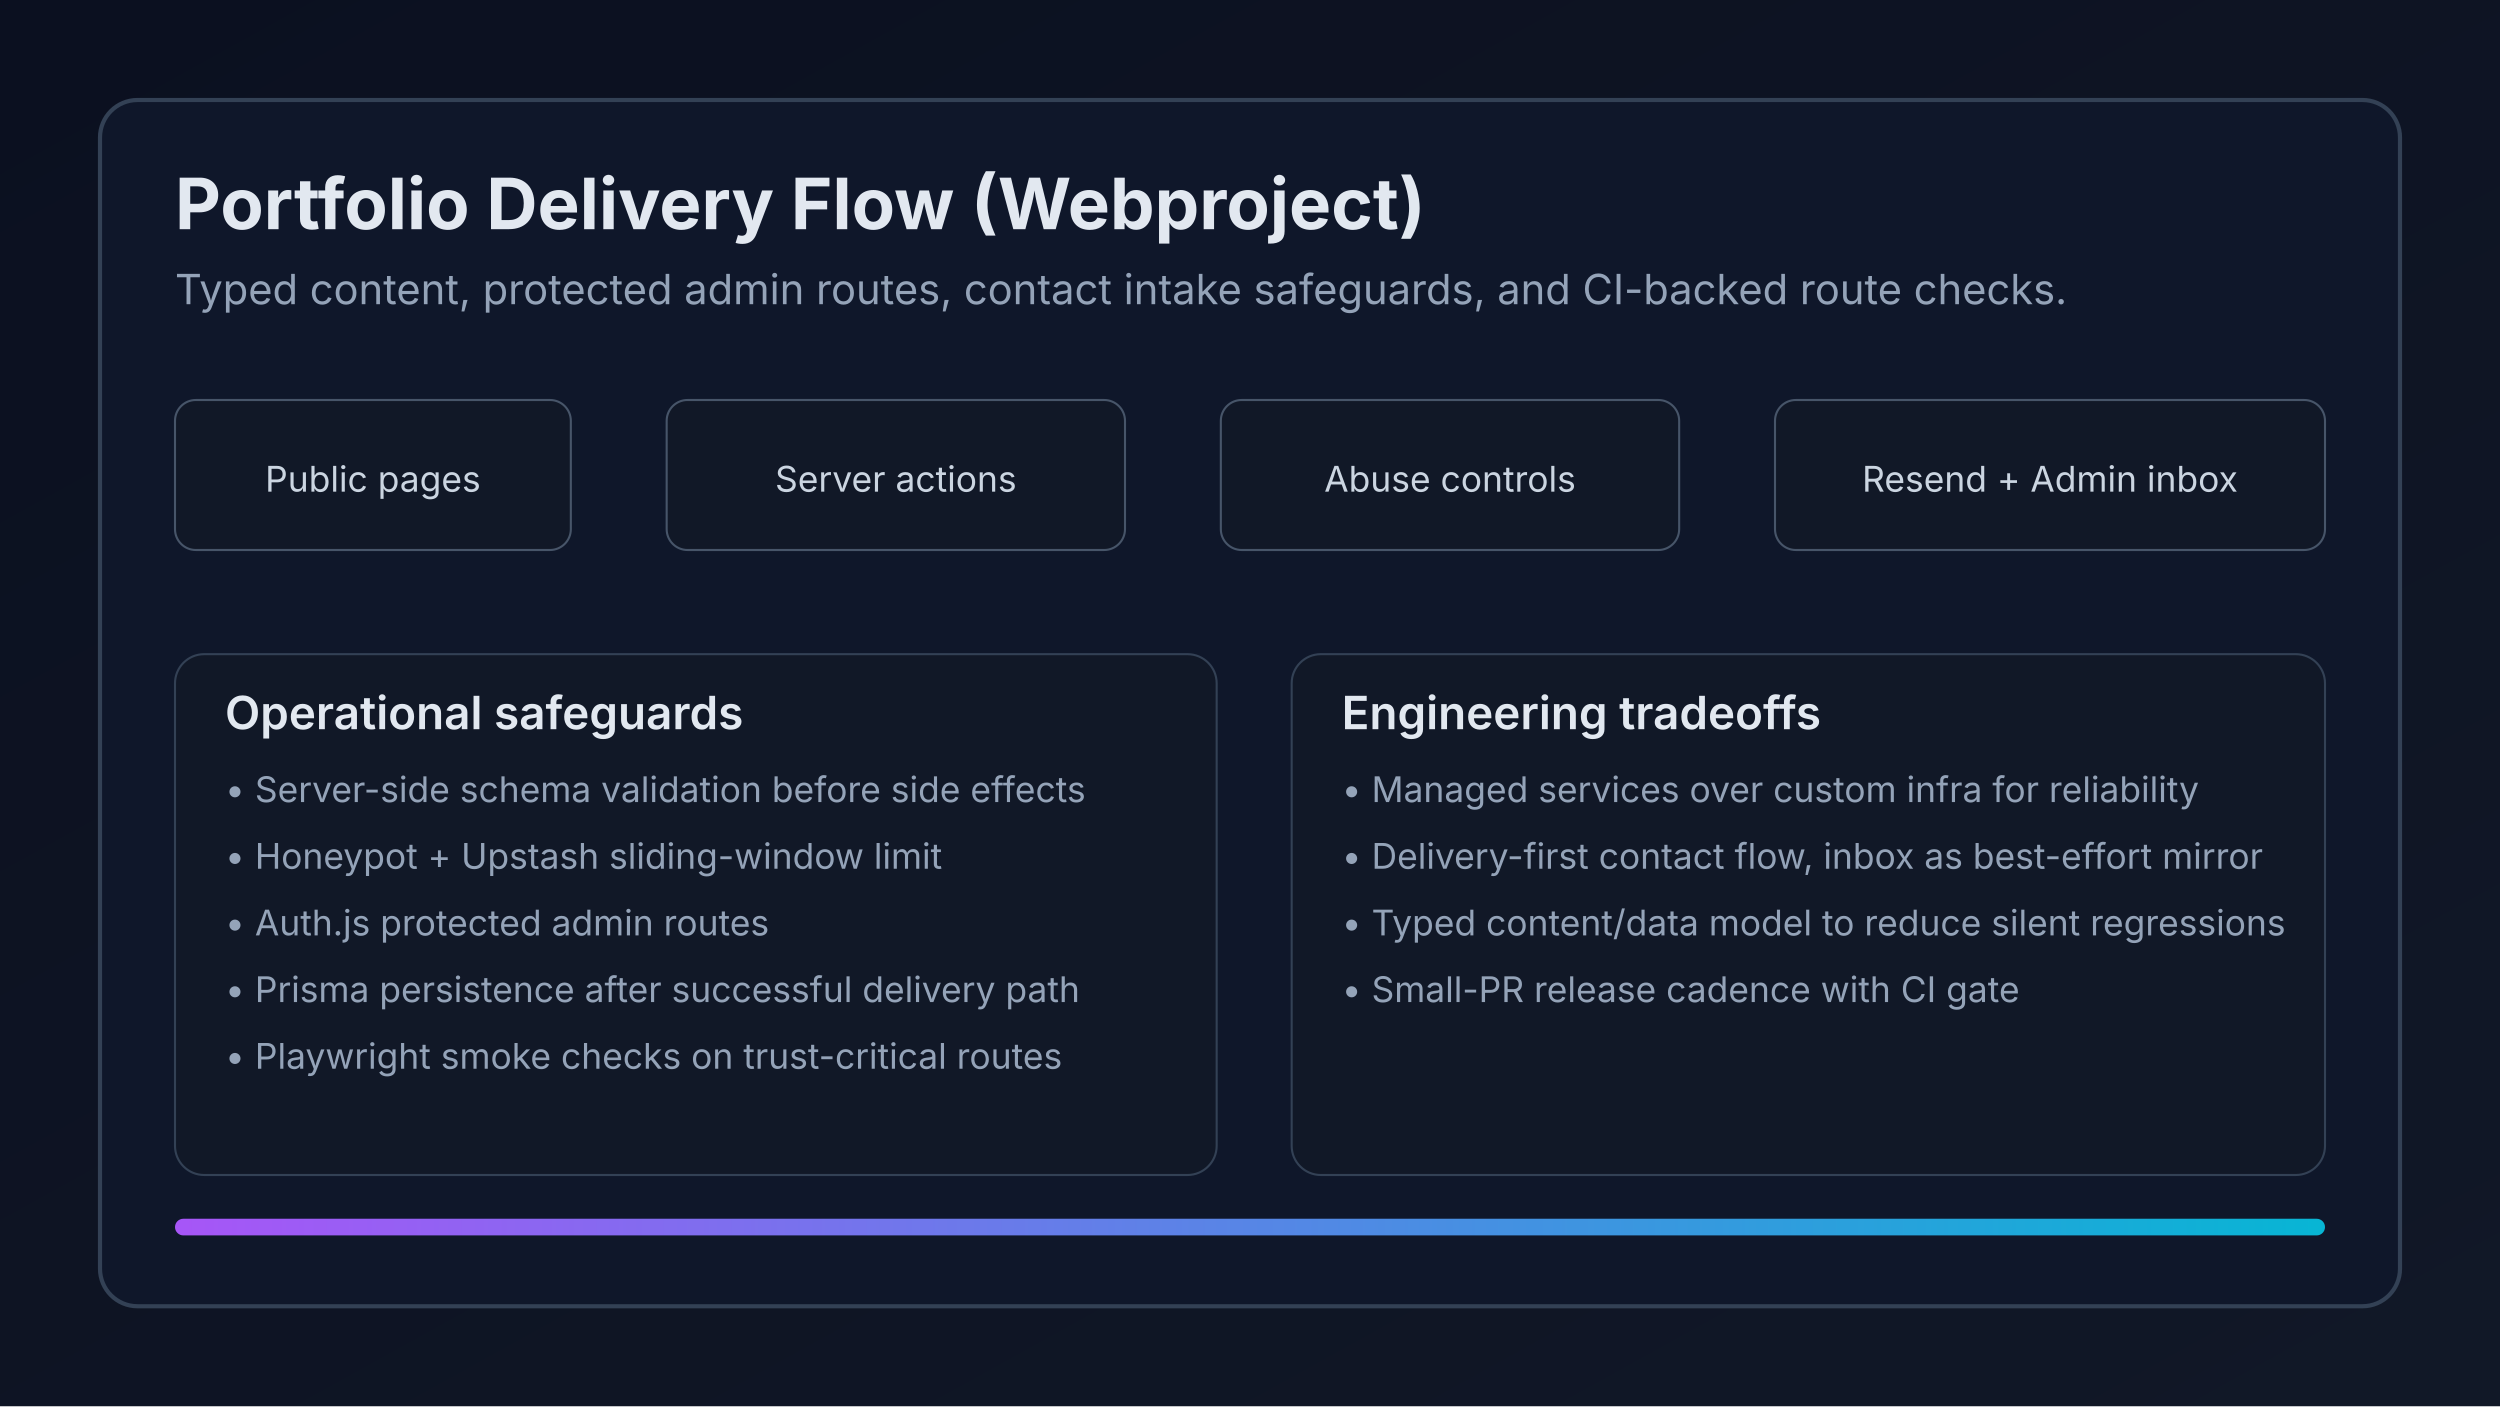
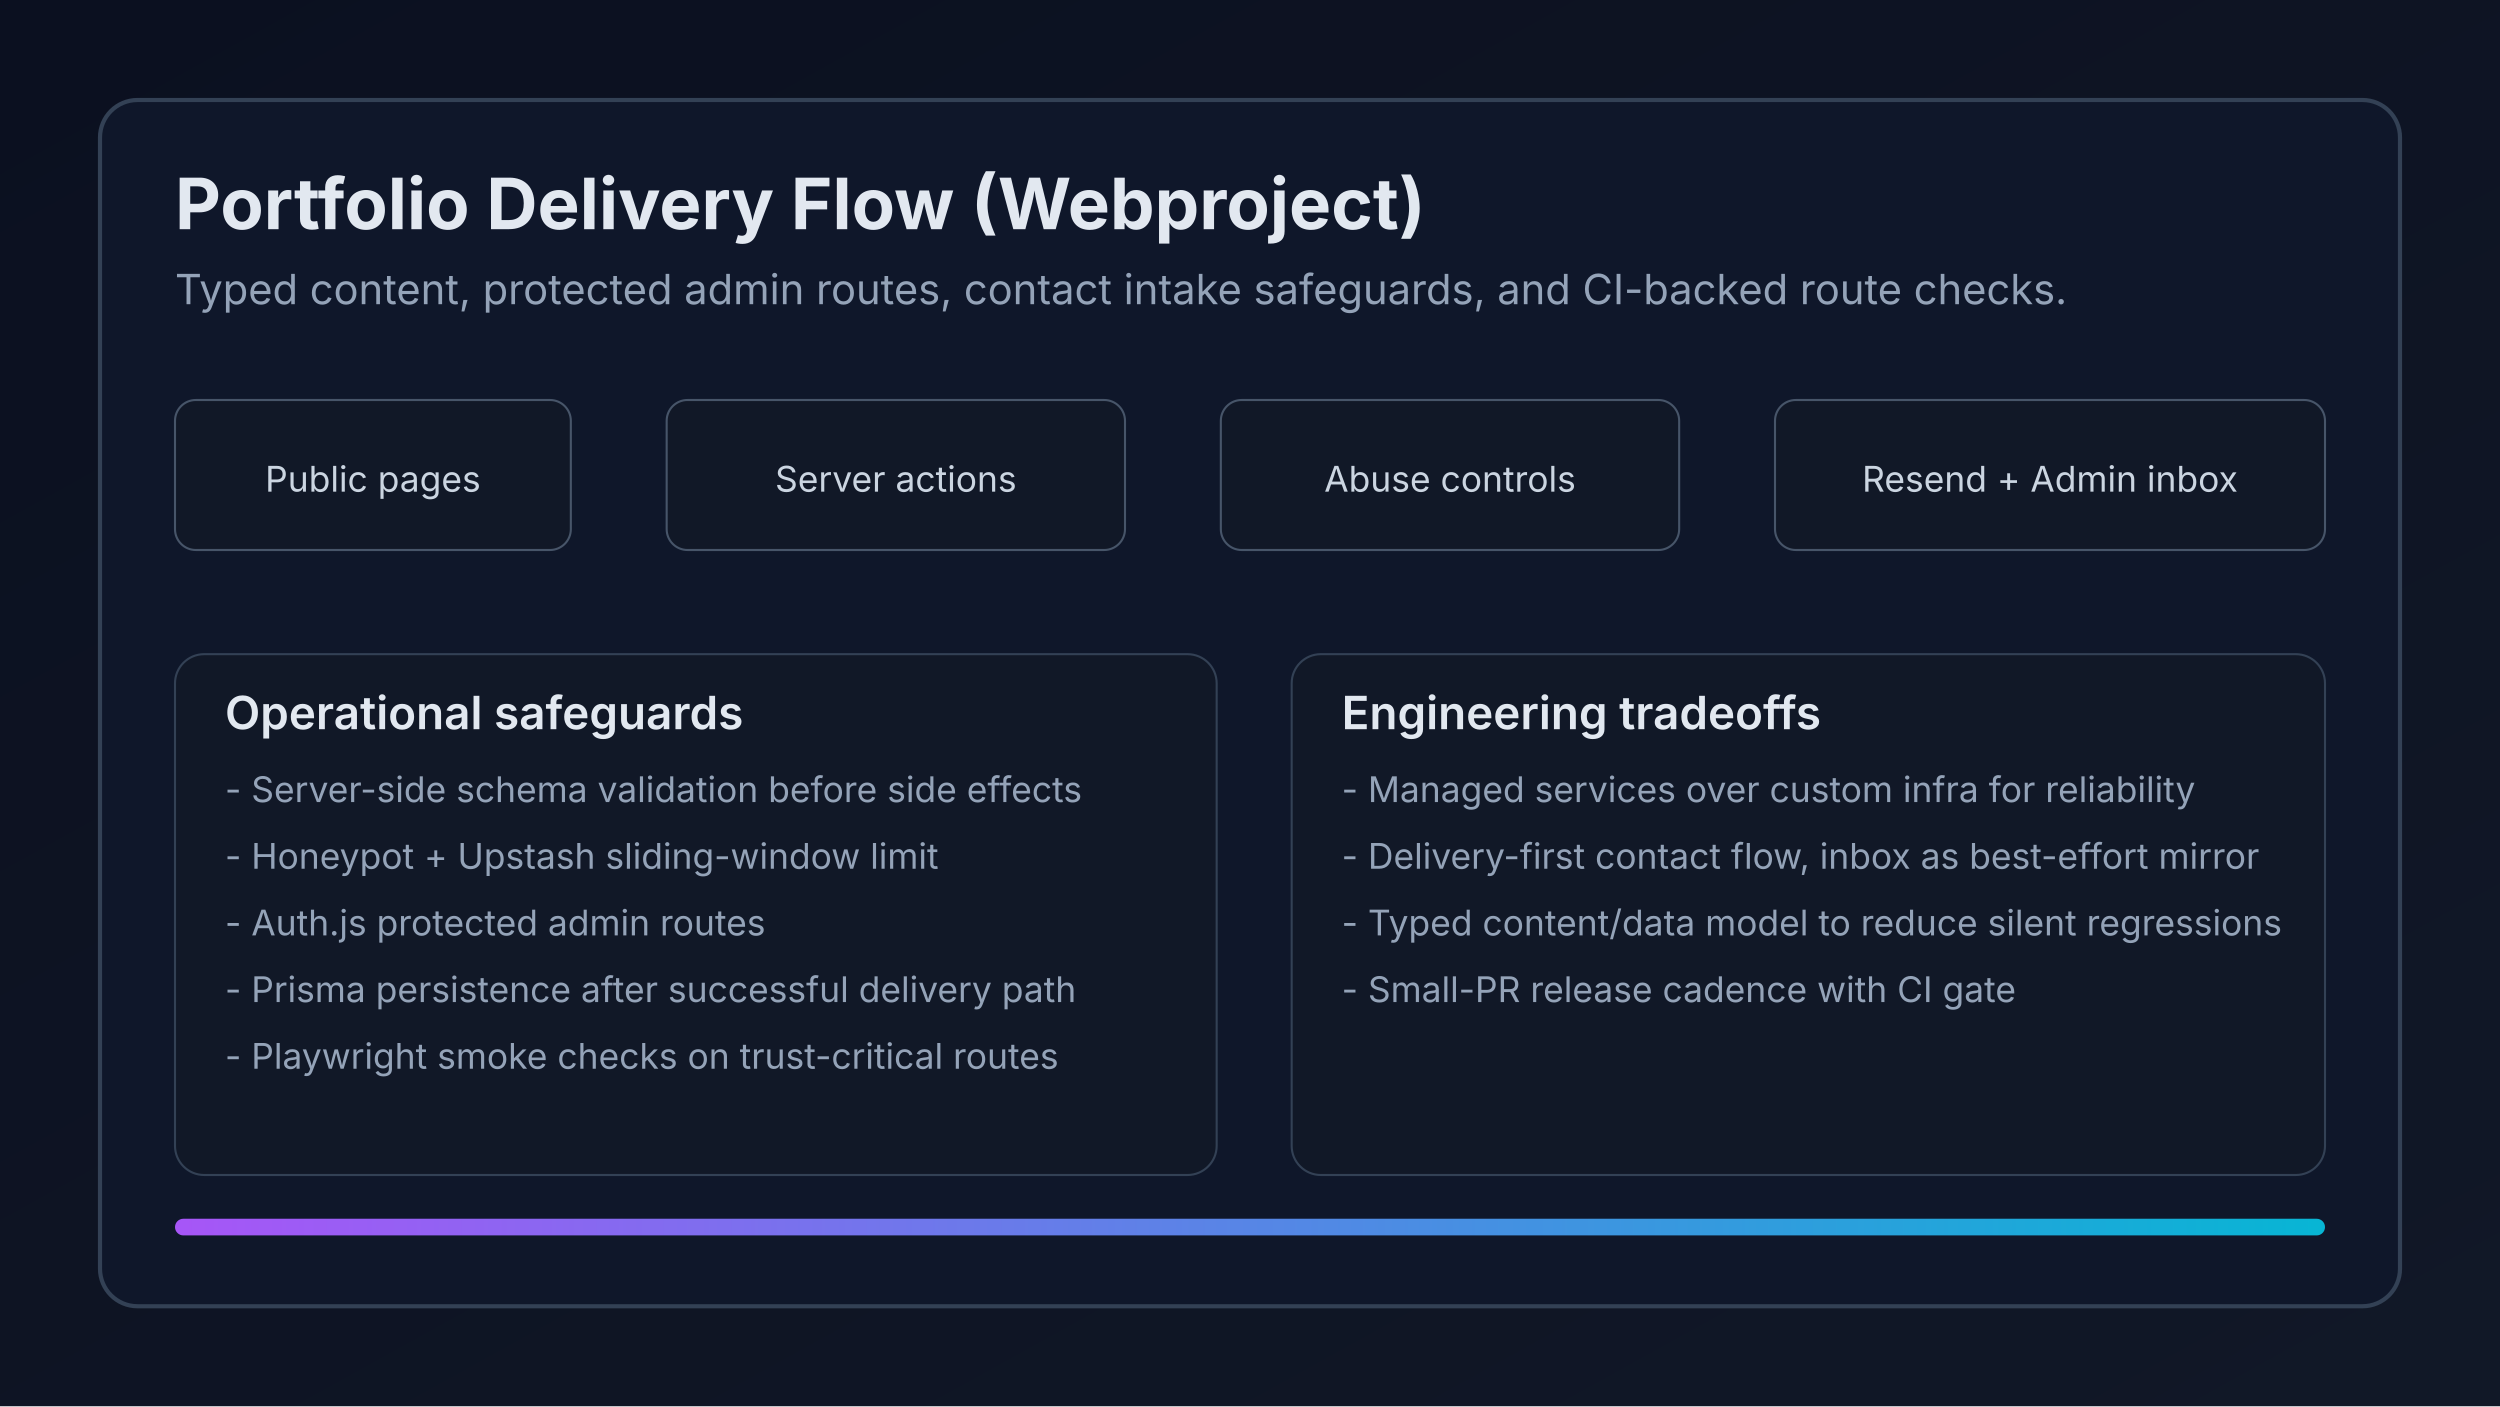
<svg xmlns="http://www.w3.org/2000/svg" width="1200" height="675" viewBox="0 0 1200 675" role="img" aria-label="Portfolio delivery architecture artifact">
  <defs>
    <linearGradient id="bg" x1="0" x2="1" y1="0" y2="1">
      <stop offset="0%" stop-color="#0b1020" />
      <stop offset="100%" stop-color="#111827" />
    </linearGradient>
    <linearGradient id="accent" x1="0" x2="1" y1="0" y2="0">
      <stop offset="0%" stop-color="#a855f7" />
      <stop offset="100%" stop-color="#06b6d4" />
    </linearGradient>
  </defs>
  <rect width="1200" height="675" fill="url(#bg)" />
  <rect x="48" y="48" width="1104" height="579" rx="18" fill="#0f172a" stroke="#334155" stroke-width="2" />
  <text x="84" y="110" fill="#e2e8f0" font-family="Inter, Segoe UI, Arial, sans-serif" font-size="34" font-weight="700">
    Portfolio Delivery Flow (Webproject)
  </text>
  <text x="84" y="146" fill="#94a3b8" font-family="Inter, Segoe UI, Arial, sans-serif" font-size="20">
    Typed content, protected admin routes, contact intake safeguards, and CI-backed route checks.
  </text>
  <rect x="84" y="192" width="190" height="72" rx="10" fill="#111827" stroke="#475569" />
  <text x="179" y="236" text-anchor="middle" fill="#cbd5e1" font-family="Inter, Segoe UI, Arial, sans-serif" font-size="17">Public pages</text>
  <rect x="320" y="192" width="220" height="72" rx="10" fill="#111827" stroke="#475569" />
  <text x="430" y="236" text-anchor="middle" fill="#cbd5e1" font-family="Inter, Segoe UI, Arial, sans-serif" font-size="17">Server actions</text>
  <rect x="586" y="192" width="220" height="72" rx="10" fill="#111827" stroke="#475569" />
  <text x="696" y="236" text-anchor="middle" fill="#cbd5e1" font-family="Inter, Segoe UI, Arial, sans-serif" font-size="17">Abuse controls</text>
  <rect x="852" y="192" width="264" height="72" rx="10" fill="#111827" stroke="#475569" />
  <text x="984" y="236" text-anchor="middle" fill="#cbd5e1" font-family="Inter, Segoe UI, Arial, sans-serif" font-size="17">Resend + Admin inbox</text>
  <line x1="274" y1="228" x2="320" y2="228" stroke="url(#accent)" stroke-width="4" />
  <line x1="540" y1="228" x2="586" y2="228" stroke="url(#accent)" stroke-width="4" />
  <line x1="806" y1="228" x2="852" y2="228" stroke="url(#accent)" stroke-width="4" />
  <rect x="84" y="314" width="500" height="250" rx="14" fill="#111827" stroke="#334155" />
  <text x="108" y="350" fill="#e2e8f0" font-family="Inter, Segoe UI, Arial, sans-serif" font-size="22" font-weight="600">Operational safeguards</text>
-   <text x="108" y="385" fill="#94a3b8" font-family="Inter, Segoe UI, Arial, sans-serif" font-size="17">• Server-side schema validation before side effects</text>
-   <text x="108" y="417" fill="#94a3b8" font-family="Inter, Segoe UI, Arial, sans-serif" font-size="17">• Honeypot + Upstash sliding-window limit</text>
-   <text x="108" y="449" fill="#94a3b8" font-family="Inter, Segoe UI, Arial, sans-serif" font-size="17">• Auth.js protected admin routes</text>
-   <text x="108" y="481" fill="#94a3b8" font-family="Inter, Segoe UI, Arial, sans-serif" font-size="17">• Prisma persistence after successful delivery path</text>
-   <text x="108" y="513" fill="#94a3b8" font-family="Inter, Segoe UI, Arial, sans-serif" font-size="17">• Playwright smoke checks on trust-critical routes</text>
+   <text x="108" y="385" fill="#94a3b8" font-family="Inter, Segoe UI, Arial, sans-serif" font-size="17">- Server-side schema validation before side effects</text>
+   <text x="108" y="417" fill="#94a3b8" font-family="Inter, Segoe UI, Arial, sans-serif" font-size="17">- Honeypot + Upstash sliding-window limit</text>
+   <text x="108" y="449" fill="#94a3b8" font-family="Inter, Segoe UI, Arial, sans-serif" font-size="17">- Auth.js protected admin routes</text>
+   <text x="108" y="481" fill="#94a3b8" font-family="Inter, Segoe UI, Arial, sans-serif" font-size="17">- Prisma persistence after successful delivery path</text>
+   <text x="108" y="513" fill="#94a3b8" font-family="Inter, Segoe UI, Arial, sans-serif" font-size="17">- Playwright smoke checks on trust-critical routes</text>
  <rect x="620" y="314" width="496" height="250" rx="14" fill="#111827" stroke="#334155" />
  <text x="644" y="350" fill="#e2e8f0" font-family="Inter, Segoe UI, Arial, sans-serif" font-size="22" font-weight="600">Engineering tradeoffs</text>
-   <text x="644" y="385" fill="#94a3b8" font-family="Inter, Segoe UI, Arial, sans-serif" font-size="17">• Managed services over custom infra for reliability</text>
-   <text x="644" y="417" fill="#94a3b8" font-family="Inter, Segoe UI, Arial, sans-serif" font-size="17">• Delivery-first contact flow, inbox as best-effort mirror</text>
-   <text x="644" y="449" fill="#94a3b8" font-family="Inter, Segoe UI, Arial, sans-serif" font-size="17">• Typed content/data model to reduce silent regressions</text>
-   <text x="644" y="481" fill="#94a3b8" font-family="Inter, Segoe UI, Arial, sans-serif" font-size="17">• Small-PR release cadence with CI gate</text>
+   <text x="644" y="385" fill="#94a3b8" font-family="Inter, Segoe UI, Arial, sans-serif" font-size="17">- Managed services over custom infra for reliability</text>
+   <text x="644" y="417" fill="#94a3b8" font-family="Inter, Segoe UI, Arial, sans-serif" font-size="17">- Delivery-first contact flow, inbox as best-effort mirror</text>
+   <text x="644" y="449" fill="#94a3b8" font-family="Inter, Segoe UI, Arial, sans-serif" font-size="17">- Typed content/data model to reduce silent regressions</text>
+   <text x="644" y="481" fill="#94a3b8" font-family="Inter, Segoe UI, Arial, sans-serif" font-size="17">- Small-PR release cadence with CI gate</text>
  <rect x="84" y="585" width="1032" height="8" rx="4" fill="url(#accent)" />
</svg>
